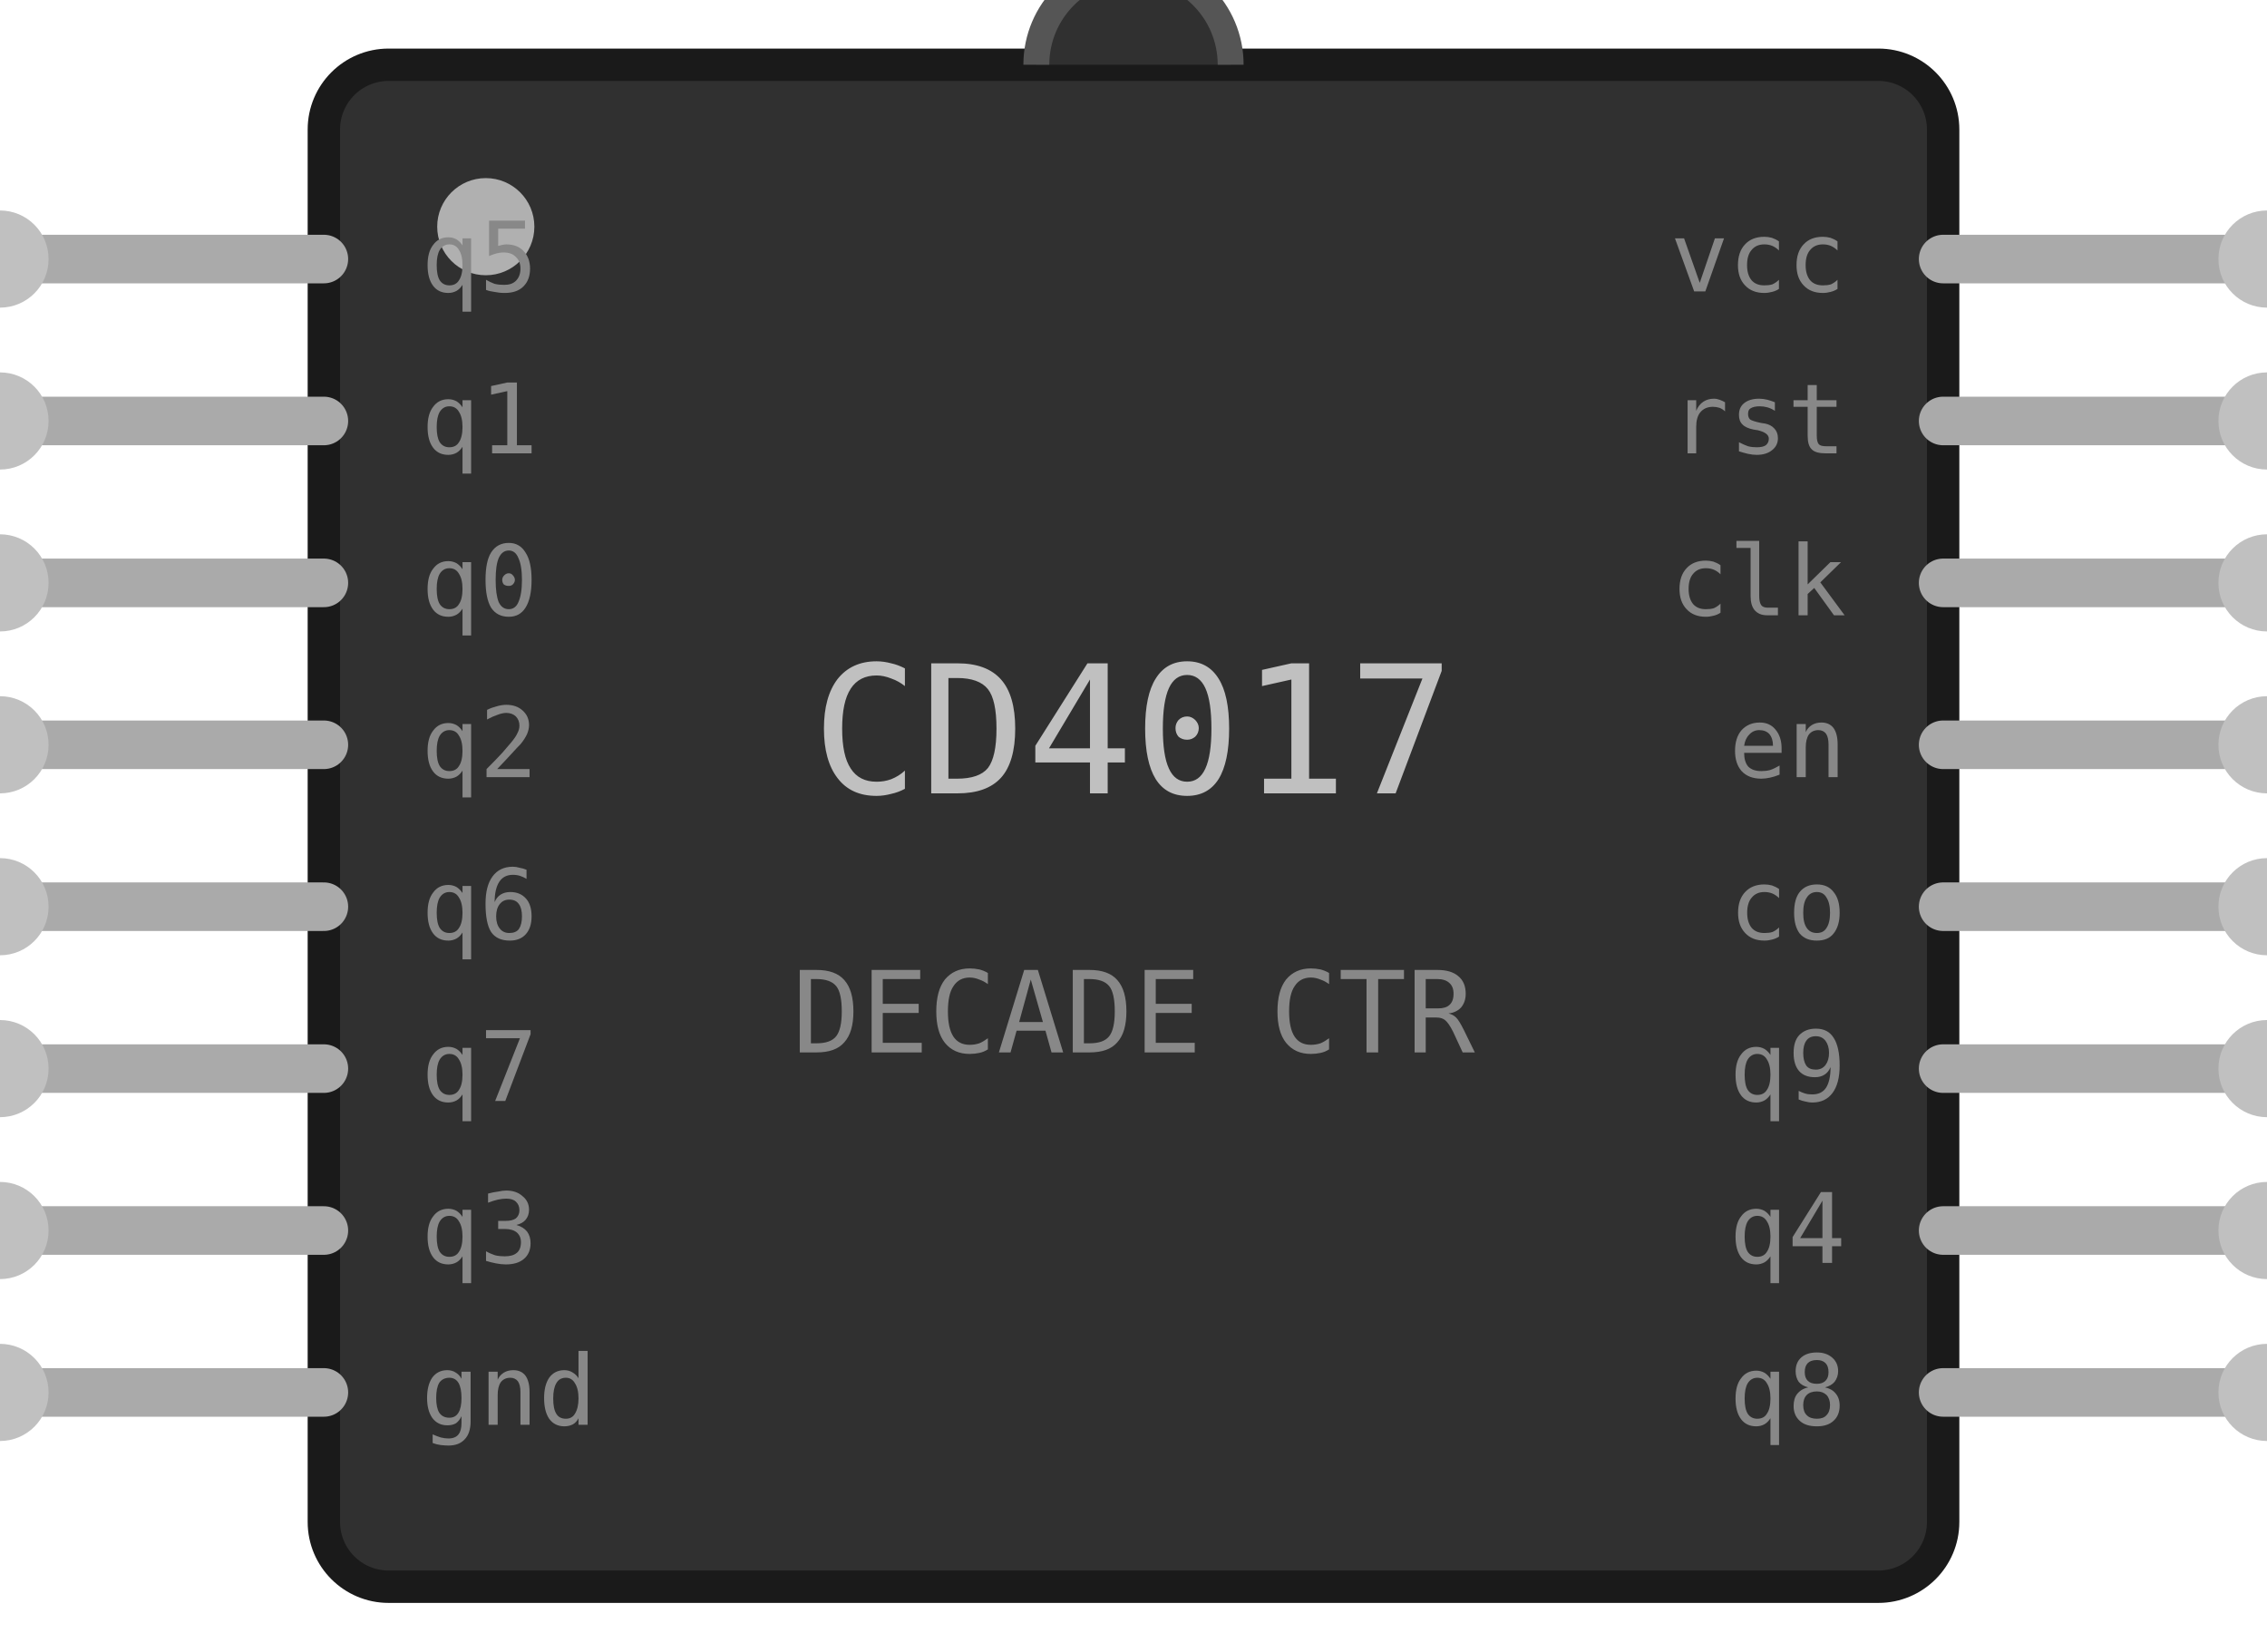
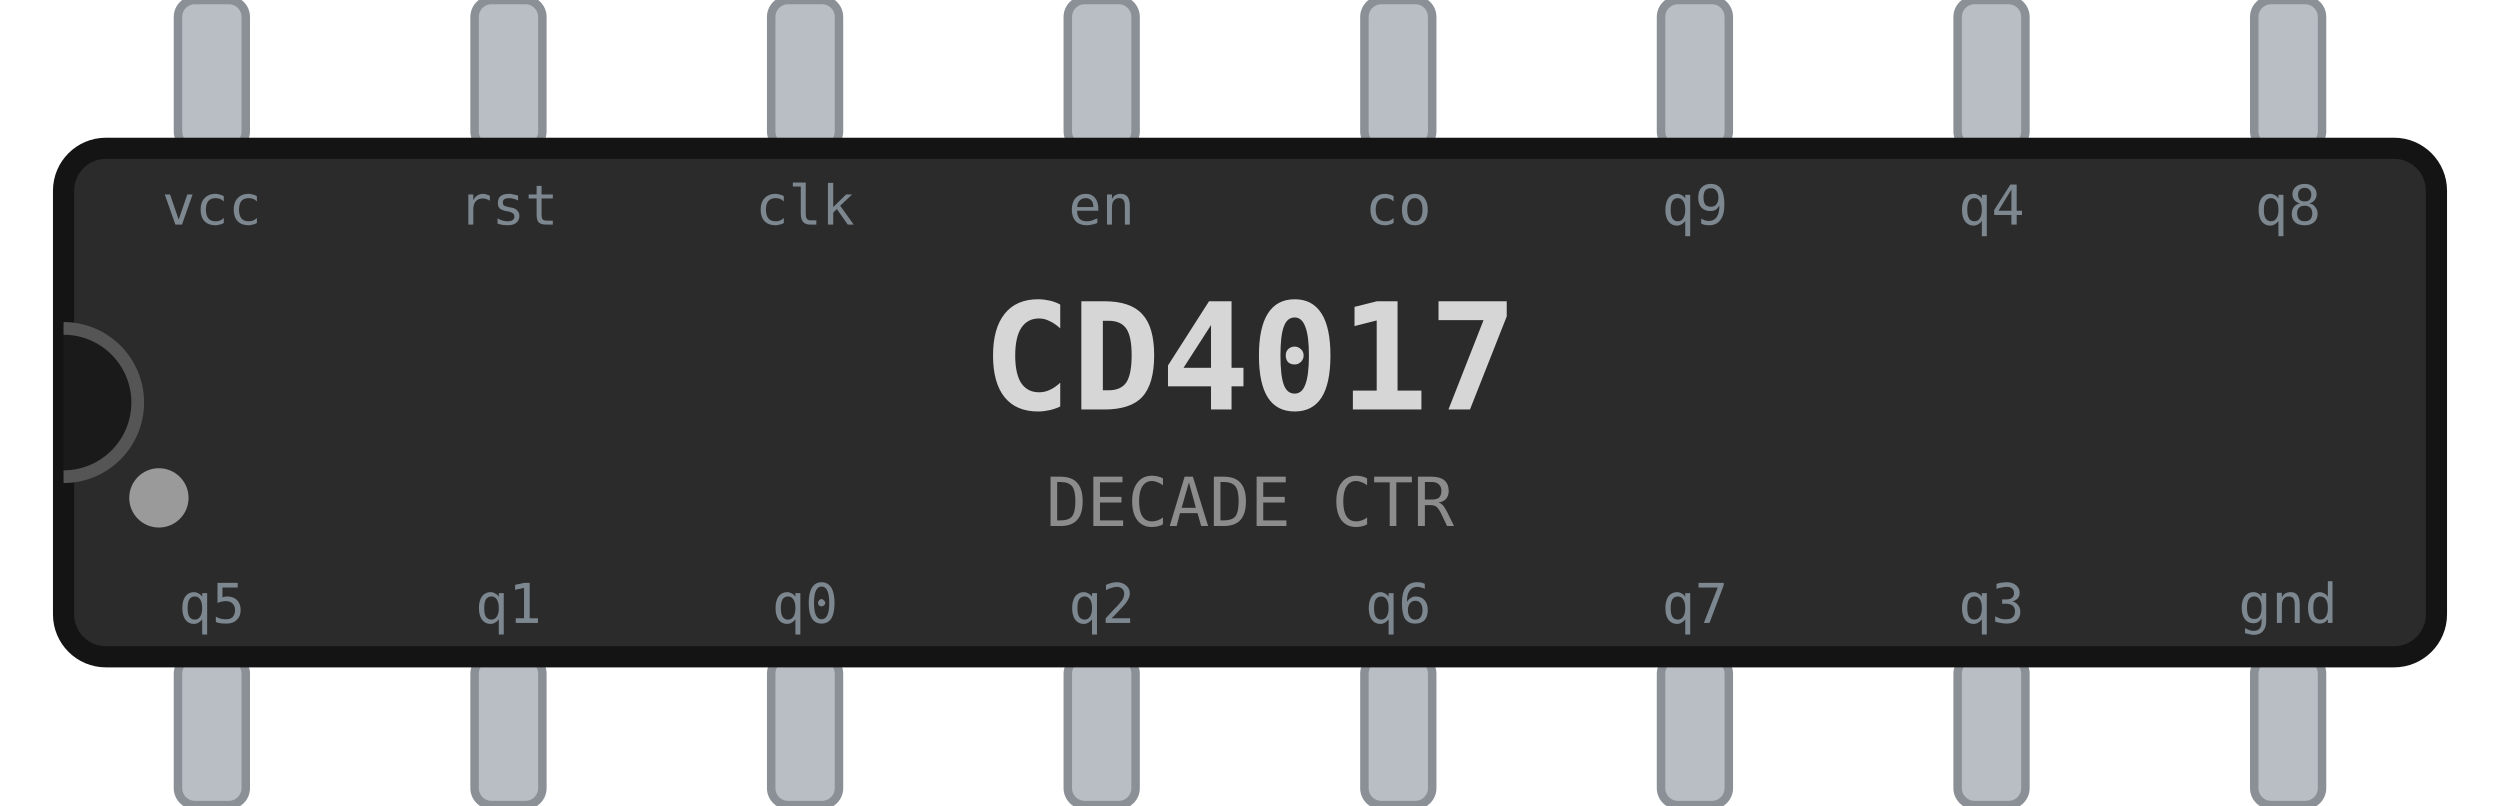
- <svg xmlns="http://www.w3.org/2000/svg" viewBox="0 0 70 51" width="70" height="51">
-   <rect x="10" y="2" width="50" height="47" rx="2" fill="#303030" stroke="#1a1a1a" stroke-width="1" />
-   <path d="M32 2 A3 3 0 0 1 38 2" fill="#303030" stroke="#555" stroke-width="0.8" />
-   <circle cx="15" cy="7" r="1.5" fill="#b0b0b0" />
-   <text x="35" y="24.5" text-anchor="middle" font-family="monospace" font-size="5.5" fill="#c0c0c0">CD4017</text>
-   <text x="35" y="32.5" text-anchor="middle" font-family="monospace" font-size="3.5" fill="#888">DECADE CTR</text>
-   <line x1="0" y1="8" x2="10" y2="8" stroke="#aaa" stroke-width="1.5" stroke-linecap="round" />
-   <circle cx="0" cy="8" r="1.5" fill="#c0c0c0" />
-   <text x="13" y="9" font-family="monospace" font-size="3" fill="#888">q5</text>
-   <line x1="0" y1="13" x2="10" y2="13" stroke="#aaa" stroke-width="1.5" stroke-linecap="round" />
-   <circle cx="0" cy="13" r="1.5" fill="#c0c0c0" />
-   <text x="13" y="14" font-family="monospace" font-size="3" fill="#888">q1</text>
-   <line x1="0" y1="18" x2="10" y2="18" stroke="#aaa" stroke-width="1.5" stroke-linecap="round" />
-   <circle cx="0" cy="18" r="1.5" fill="#c0c0c0" />
-   <text x="13" y="19" font-family="monospace" font-size="3" fill="#888">q0</text>
-   <line x1="0" y1="23" x2="10" y2="23" stroke="#aaa" stroke-width="1.5" stroke-linecap="round" />
-   <circle cx="0" cy="23" r="1.5" fill="#c0c0c0" />
-   <text x="13" y="24" font-family="monospace" font-size="3" fill="#888">q2</text>
-   <line x1="0" y1="28" x2="10" y2="28" stroke="#aaa" stroke-width="1.5" stroke-linecap="round" />
-   <circle cx="0" cy="28" r="1.5" fill="#c0c0c0" />
-   <text x="13" y="29" font-family="monospace" font-size="3" fill="#888">q6</text>
-   <line x1="0" y1="33" x2="10" y2="33" stroke="#aaa" stroke-width="1.5" stroke-linecap="round" />
-   <circle cx="0" cy="33" r="1.5" fill="#c0c0c0" />
-   <text x="13" y="34" font-family="monospace" font-size="3" fill="#888">q7</text>
-   <line x1="0" y1="38" x2="10" y2="38" stroke="#aaa" stroke-width="1.5" stroke-linecap="round" />
-   <circle cx="0" cy="38" r="1.5" fill="#c0c0c0" />
-   <text x="13" y="39" font-family="monospace" font-size="3" fill="#888">q3</text>
-   <line x1="0" y1="43" x2="10" y2="43" stroke="#aaa" stroke-width="1.5" stroke-linecap="round" />
-   <circle cx="0" cy="43" r="1.5" fill="#c0c0c0" />
-   <text x="13" y="44" font-family="monospace" font-size="3" fill="#888">gnd</text>
-   <line x1="60" y1="43" x2="70" y2="43" stroke="#aaa" stroke-width="1.5" stroke-linecap="round" />
-   <circle cx="70" cy="43" r="1.5" fill="#c0c0c0" />
-   <text x="57" y="44" text-anchor="end" font-family="monospace" font-size="3" fill="#888">q8</text>
-   <line x1="60" y1="38" x2="70" y2="38" stroke="#aaa" stroke-width="1.5" stroke-linecap="round" />
-   <circle cx="70" cy="38" r="1.5" fill="#c0c0c0" />
-   <text x="57" y="39" text-anchor="end" font-family="monospace" font-size="3" fill="#888">q4</text>
-   <line x1="60" y1="33" x2="70" y2="33" stroke="#aaa" stroke-width="1.5" stroke-linecap="round" />
-   <circle cx="70" cy="33" r="1.5" fill="#c0c0c0" />
-   <text x="57" y="34" text-anchor="end" font-family="monospace" font-size="3" fill="#888">q9</text>
-   <line x1="60" y1="28" x2="70" y2="28" stroke="#aaa" stroke-width="1.5" stroke-linecap="round" />
-   <circle cx="70" cy="28" r="1.5" fill="#c0c0c0" />
-   <text x="57" y="29" text-anchor="end" font-family="monospace" font-size="3" fill="#888">co</text>
-   <line x1="60" y1="23" x2="70" y2="23" stroke="#aaa" stroke-width="1.5" stroke-linecap="round" />
-   <circle cx="70" cy="23" r="1.5" fill="#c0c0c0" />
-   <text x="57" y="24" text-anchor="end" font-family="monospace" font-size="3" fill="#888">en</text>
-   <line x1="60" y1="18" x2="70" y2="18" stroke="#aaa" stroke-width="1.5" stroke-linecap="round" />
-   <circle cx="70" cy="18" r="1.5" fill="#c0c0c0" />
-   <text x="57" y="19" text-anchor="end" font-family="monospace" font-size="3" fill="#888">clk</text>
-   <line x1="60" y1="13" x2="70" y2="13" stroke="#aaa" stroke-width="1.5" stroke-linecap="round" />
-   <circle cx="70" cy="13" r="1.5" fill="#c0c0c0" />
-   <text x="57" y="14" text-anchor="end" font-family="monospace" font-size="3" fill="#888">rst</text>
-   <line x1="60" y1="8" x2="70" y2="8" stroke="#aaa" stroke-width="1.5" stroke-linecap="round" />
-   <circle cx="70" cy="8" r="1.5" fill="#c0c0c0" />
-   <text x="57" y="9" text-anchor="end" font-family="monospace" font-size="3" fill="#888">vcc</text>
+ <svg xmlns="http://www.w3.org/2000/svg" viewBox="0 0 118 38" width="118" height="38">
+   <rect x="8.4" y="31" width="3.2" height="7" rx="0.8" fill="#b8bec4" stroke="#8a9096" stroke-width="0.4" />
+   <rect x="22.4" y="31" width="3.2" height="7" rx="0.8" fill="#b8bec4" stroke="#8a9096" stroke-width="0.4" />
+   <rect x="36.4" y="31" width="3.2" height="7" rx="0.8" fill="#b8bec4" stroke="#8a9096" stroke-width="0.4" />
+   <rect x="50.4" y="31" width="3.2" height="7" rx="0.8" fill="#b8bec4" stroke="#8a9096" stroke-width="0.4" />
+   <rect x="64.4" y="31" width="3.2" height="7" rx="0.8" fill="#b8bec4" stroke="#8a9096" stroke-width="0.4" />
+   <rect x="78.4" y="31" width="3.2" height="7" rx="0.8" fill="#b8bec4" stroke="#8a9096" stroke-width="0.4" />
+   <rect x="92.4" y="31" width="3.2" height="7" rx="0.8" fill="#b8bec4" stroke="#8a9096" stroke-width="0.4" />
+   <rect x="106.4" y="31" width="3.2" height="7" rx="0.8" fill="#b8bec4" stroke="#8a9096" stroke-width="0.4" />
+   <rect x="106.4" y="0" width="3.2" height="7" rx="0.8" fill="#b8bec4" stroke="#8a9096" stroke-width="0.4" />
+   <rect x="92.4" y="0" width="3.2" height="7" rx="0.8" fill="#b8bec4" stroke="#8a9096" stroke-width="0.4" />
+   <rect x="78.4" y="0" width="3.2" height="7" rx="0.8" fill="#b8bec4" stroke="#8a9096" stroke-width="0.4" />
+   <rect x="64.4" y="0" width="3.2" height="7" rx="0.8" fill="#b8bec4" stroke="#8a9096" stroke-width="0.4" />
+   <rect x="50.4" y="0" width="3.2" height="7" rx="0.8" fill="#b8bec4" stroke="#8a9096" stroke-width="0.4" />
+   <rect x="36.4" y="0" width="3.2" height="7" rx="0.8" fill="#b8bec4" stroke="#8a9096" stroke-width="0.4" />
+   <rect x="22.4" y="0" width="3.2" height="7" rx="0.8" fill="#b8bec4" stroke="#8a9096" stroke-width="0.4" />
+   <rect x="8.4" y="0" width="3.2" height="7" rx="0.8" fill="#b8bec4" stroke="#8a9096" stroke-width="0.4" />
+   <rect x="3" y="7" width="112" height="24" rx="2" fill="#2b2b2b" stroke="#141414" stroke-width="1" />
+   <path d="M3 15.5 A3.5 3.5 0 0 1 3 22.5" fill="#1a1a1a" stroke="#555" stroke-width="0.6" />
+   <circle cx="7.5" cy="23.5" r="1.4" fill="#9a9a9a" />
+   <text x="59" y="19.33" text-anchor="middle" font-family="monospace" font-size="7" font-weight="bold" fill="#d6d6d6">CD4017</text>
+   <text x="59" y="24.83" text-anchor="middle" font-family="monospace" font-size="3.2" fill="#8c8c8c">DECADE CTR</text>
+   <text x="10" y="29.4" text-anchor="middle" font-family="monospace" font-size="2.6" fill="#7d8790">q5</text>
+   <text x="24" y="29.4" text-anchor="middle" font-family="monospace" font-size="2.6" fill="#7d8790">q1</text>
+   <text x="38" y="29.4" text-anchor="middle" font-family="monospace" font-size="2.6" fill="#7d8790">q0</text>
+   <text x="52" y="29.4" text-anchor="middle" font-family="monospace" font-size="2.6" fill="#7d8790">q2</text>
+   <text x="66" y="29.4" text-anchor="middle" font-family="monospace" font-size="2.6" fill="#7d8790">q6</text>
+   <text x="80" y="29.4" text-anchor="middle" font-family="monospace" font-size="2.6" fill="#7d8790">q7</text>
+   <text x="94" y="29.4" text-anchor="middle" font-family="monospace" font-size="2.6" fill="#7d8790">q3</text>
+   <text x="108" y="29.4" text-anchor="middle" font-family="monospace" font-size="2.6" fill="#7d8790">gnd</text>
+   <text x="108" y="10.6" text-anchor="middle" font-family="monospace" font-size="2.6" fill="#7d8790">q8</text>
+   <text x="94" y="10.6" text-anchor="middle" font-family="monospace" font-size="2.6" fill="#7d8790">q4</text>
+   <text x="80" y="10.6" text-anchor="middle" font-family="monospace" font-size="2.6" fill="#7d8790">q9</text>
+   <text x="66" y="10.6" text-anchor="middle" font-family="monospace" font-size="2.6" fill="#7d8790">co</text>
+   <text x="52" y="10.6" text-anchor="middle" font-family="monospace" font-size="2.6" fill="#7d8790">en</text>
+   <text x="38" y="10.6" text-anchor="middle" font-family="monospace" font-size="2.6" fill="#7d8790">clk</text>
+   <text x="24" y="10.6" text-anchor="middle" font-family="monospace" font-size="2.6" fill="#7d8790">rst</text>
+   <text x="10" y="10.6" text-anchor="middle" font-family="monospace" font-size="2.6" fill="#7d8790">vcc</text>
</svg>
